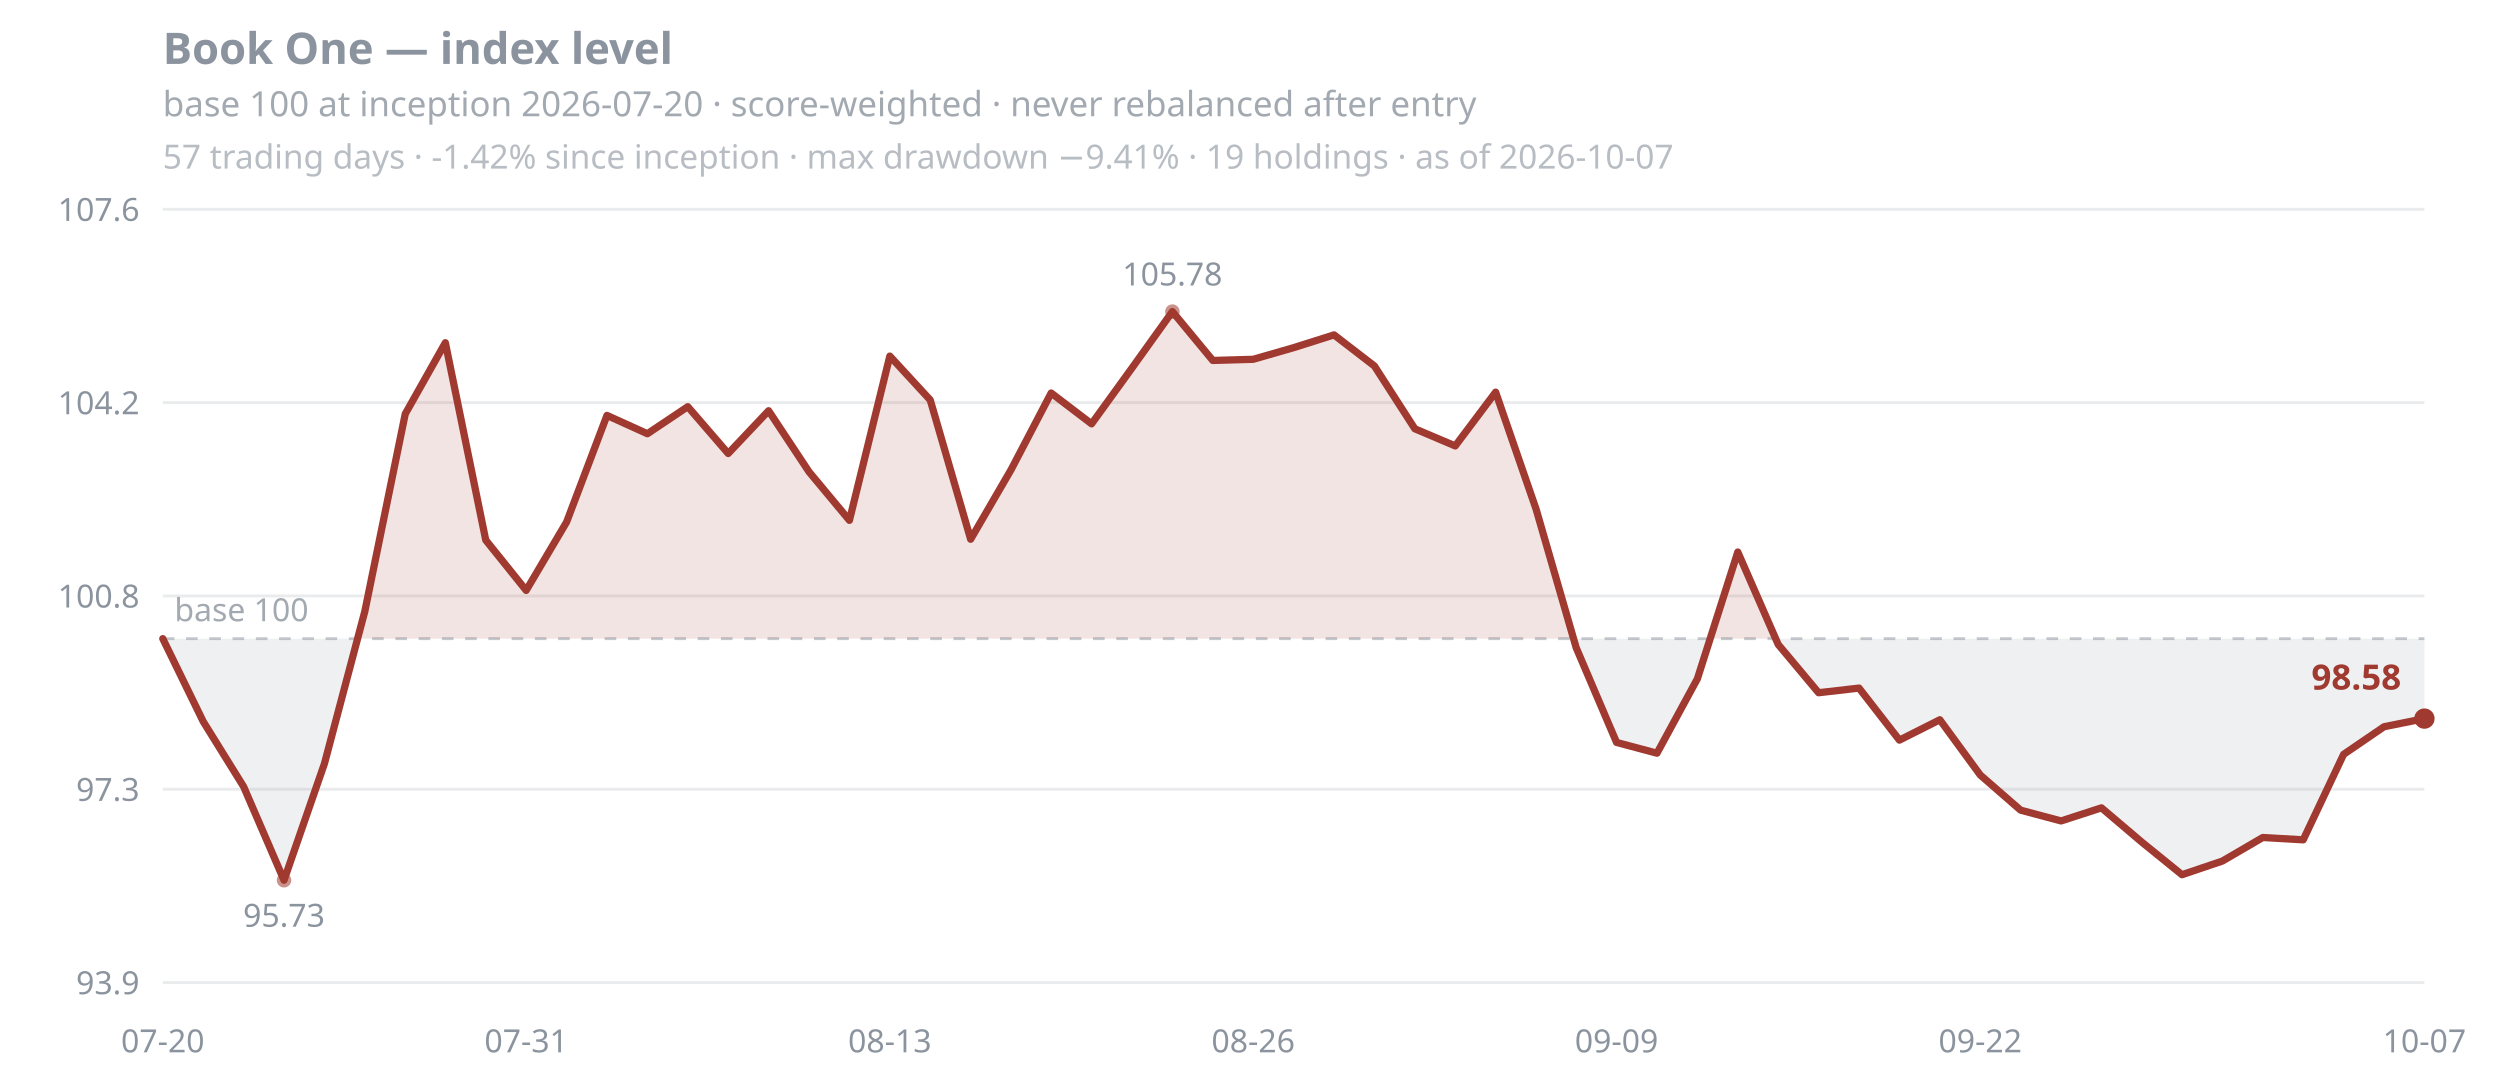
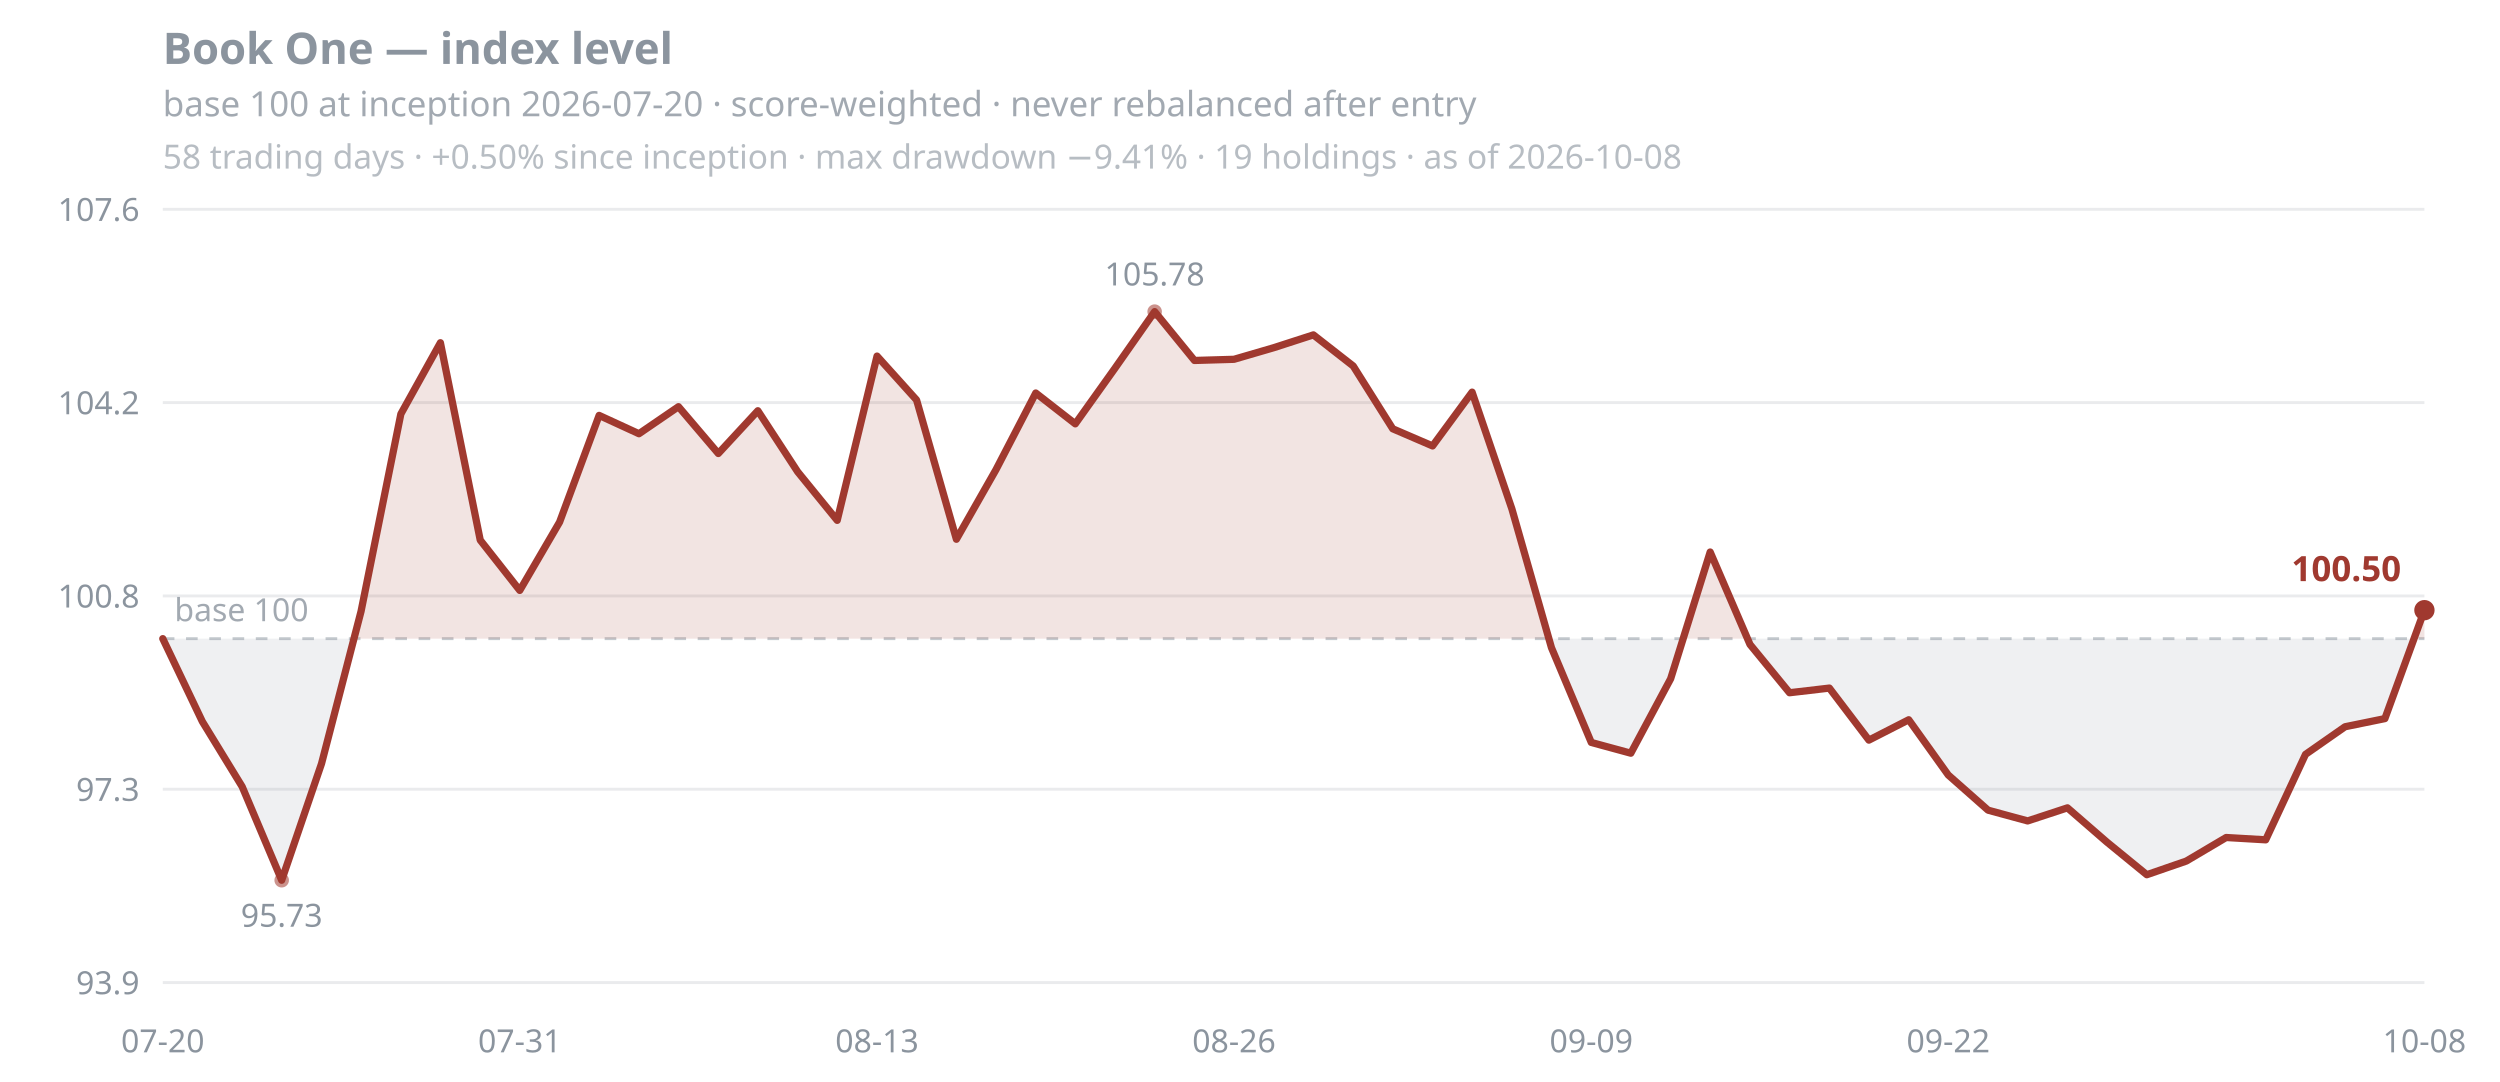
<svg xmlns="http://www.w3.org/2000/svg" viewBox="0 0 860 372" font-family="ui-sans-serif,system-ui,sans-serif">
  <text x="56" y="22" font-size="15" font-weight="600" fill="#8b949e">Book One — index level</text>
  <text x="56" y="40" font-size="12" fill="#8b949e" opacity="0.8">base 100 at inception 2026-07-20 · score-weighted · never rebalanced after entry</text>
-   <text x="56" y="58" font-size="11.5" fill="#8b949e" opacity="0.62">57 trading days · -1.42% since inception · max drawdown −9.41% · 19 holdings · as of 2026-10-07</text>
+   <text x="56" y="58" font-size="11.5" fill="#8b949e" opacity="0.62">58 trading days · +0.50% since inception · max drawdown −9.41% · 19 holdings · as of 2026-10-08</text>
  <line x1="56" y1="338.0" x2="834" y2="338.0" stroke="#8b949e" stroke-opacity="0.18" />
  <text x="48" y="342.0" font-size="11" fill="#8b949e" text-anchor="end">93.9</text>
  <line x1="56" y1="271.5" x2="834" y2="271.5" stroke="#8b949e" stroke-opacity="0.18" />
  <text x="48" y="275.5" font-size="11" fill="#8b949e" text-anchor="end">97.3</text>
  <line x1="56" y1="205.0" x2="834" y2="205.0" stroke="#8b949e" stroke-opacity="0.18" />
  <text x="48" y="209.0" font-size="11" fill="#8b949e" text-anchor="end">100.8</text>
  <line x1="56" y1="138.5" x2="834" y2="138.5" stroke="#8b949e" stroke-opacity="0.18" />
  <text x="48" y="142.5" font-size="11" fill="#8b949e" text-anchor="end">104.2</text>
  <line x1="56" y1="72.0" x2="834" y2="72.0" stroke="#8b949e" stroke-opacity="0.18" />
  <text x="48" y="76.0" font-size="11" fill="#8b949e" text-anchor="end">107.6</text>
  <line x1="56" y1="219.7" x2="834" y2="219.7" stroke="#8b949e" stroke-opacity="0.5" stroke-dasharray="4 4" />
  <text x="60" y="213.7" font-size="11" fill="#8b949e" text-anchor="start" opacity="0.8">base 100</text>
  <text x="56.0" y="362" font-size="11" fill="#8b949e" text-anchor="middle">07-20</text>
-   <text x="181.0" y="362" font-size="11" fill="#8b949e" text-anchor="middle">07-31</text>
-   <text x="306.1" y="362" font-size="11" fill="#8b949e" text-anchor="middle">08-13</text>
-   <text x="431.1" y="362" font-size="11" fill="#8b949e" text-anchor="middle">08-26</text>
-   <text x="556.1" y="362" font-size="11" fill="#8b949e" text-anchor="middle">09-09</text>
-   <text x="681.2" y="362" font-size="11" fill="#8b949e" text-anchor="middle">09-22</text>
-   <text x="834.0" y="362" font-size="11" fill="#8b949e" text-anchor="middle">10-07</text>
+   <text x="178.8" y="362" font-size="11" fill="#8b949e" text-anchor="middle">07-31</text>
+   <text x="301.7" y="362" font-size="11" fill="#8b949e" text-anchor="middle">08-13</text>
+   <text x="424.5" y="362" font-size="11" fill="#8b949e" text-anchor="middle">08-26</text>
+   <text x="547.4" y="362" font-size="11" fill="#8b949e" text-anchor="middle">09-09</text>
+   <text x="670.2" y="362" font-size="11" fill="#8b949e" text-anchor="middle">09-22</text>
+   <text x="834.0" y="362" font-size="11" fill="#8b949e" text-anchor="middle">10-08</text>
  <defs>
    <clipPath id="above">
      <rect x="56" y="72" width="778" height="147.7" />
    </clipPath>
    <clipPath id="below">
      <rect x="56" y="219.7" width="778" height="118.3" />
    </clipPath>
  </defs>
-   <polygon points="56.0,219.7 56.0,219.7 69.9,248.2 83.8,270.6 97.7,302.8 111.6,262.7 125.5,210.3 139.4,142.4 153.2,117.9 167.1,185.8 181.0,203.1 194.9,179.6 208.8,142.9 222.7,149.2 236.6,139.9 250.5,156.0 264.4,141.3 278.3,162.3 292.2,179.0 306.1,122.5 320.0,137.6 333.9,185.5 347.8,161.6 361.6,135.2 375.5,145.8 389.4,126.6 403.3,107.2 417.2,124.0 431.1,123.6 445.0,119.6 458.9,115.2 472.8,125.9 486.7,147.5 500.6,153.4 514.5,134.9 528.4,175.1 542.2,222.8 556.1,255.4 570.0,259.1 583.9,233.5 597.8,189.9 611.7,221.7 625.6,238.3 639.5,236.7 653.4,254.6 667.3,247.6 681.2,266.6 695.1,278.7 709.0,282.4 722.9,277.9 736.8,289.7 750.6,300.9 764.5,296.2 778.4,288.1 792.3,288.9 806.2,259.5 820.1,250.0 834.0,247.2 834.0,219.7" fill="#a0392f" fill-opacity="0.14" clip-path="url(#above)" />
-   <polygon points="56.0,219.7 56.0,219.7 69.9,248.2 83.8,270.6 97.7,302.8 111.6,262.7 125.5,210.3 139.4,142.4 153.2,117.9 167.1,185.8 181.0,203.1 194.9,179.6 208.8,142.9 222.7,149.2 236.6,139.9 250.5,156.0 264.4,141.3 278.3,162.3 292.2,179.0 306.1,122.5 320.0,137.6 333.9,185.5 347.8,161.6 361.6,135.2 375.5,145.8 389.4,126.6 403.3,107.2 417.2,124.0 431.1,123.6 445.0,119.6 458.9,115.2 472.8,125.9 486.7,147.5 500.6,153.4 514.5,134.9 528.4,175.1 542.2,222.8 556.1,255.4 570.0,259.1 583.9,233.5 597.8,189.9 611.7,221.7 625.6,238.3 639.5,236.7 653.4,254.6 667.3,247.6 681.2,266.6 695.1,278.7 709.0,282.4 722.9,277.9 736.8,289.7 750.6,300.9 764.5,296.2 778.4,288.1 792.3,288.9 806.2,259.5 820.1,250.0 834.0,247.2 834.0,219.7" fill="#8b949e" fill-opacity="0.14" clip-path="url(#below)" />
-   <polyline points="56.0,219.7 69.9,248.2 83.8,270.6 97.7,302.8 111.6,262.7 125.5,210.3 139.4,142.4 153.2,117.9 167.1,185.8 181.0,203.1 194.9,179.6 208.8,142.9 222.7,149.2 236.6,139.9 250.5,156.0 264.4,141.3 278.3,162.3 292.2,179.0 306.1,122.5 320.0,137.6 333.9,185.5 347.8,161.6 361.6,135.2 375.5,145.8 389.4,126.6 403.3,107.2 417.2,124.0 431.1,123.6 445.0,119.6 458.9,115.2 472.8,125.9 486.7,147.5 500.6,153.4 514.5,134.9 528.4,175.1 542.2,222.8 556.1,255.4 570.0,259.1 583.9,233.5 597.8,189.9 611.7,221.7 625.6,238.3 639.5,236.7 653.4,254.6 667.3,247.6 681.2,266.6 695.1,278.7 709.0,282.4 722.9,277.9 736.8,289.7 750.6,300.9 764.5,296.2 778.4,288.1 792.3,288.9 806.2,259.5 820.1,250.0 834.0,247.2" fill="none" stroke="#a0392f" stroke-width="2.5" stroke-linejoin="round" stroke-linecap="round" />
-   <circle cx="97.7" cy="302.8" r="2.5" fill="#a0392f" fill-opacity="0.55" />
-   <text x="97.7" y="318.8" font-size="11" fill="#8b949e" text-anchor="middle">95.73</text>
-   <circle cx="403.3" cy="107.2" r="2.5" fill="#a0392f" fill-opacity="0.55" />
-   <text x="403.3" y="98.2" font-size="11" fill="#8b949e" text-anchor="middle">105.78</text>
-   <circle cx="834.0" cy="247.2" r="3.5" fill="#a0392f" />
-   <text x="826.0" y="237.2" font-size="12" font-weight="600" fill="#a0392f" text-anchor="end">98.58</text>
+   <polygon points="56.0,219.7 56.0,219.7 69.6,248.2 83.3,270.6 96.9,302.8 110.6,262.7 124.2,210.3 137.9,142.4 151.5,117.9 165.2,185.8 178.8,203.1 192.5,179.6 206.1,142.9 219.8,149.2 233.4,139.9 247.1,156.0 260.7,141.3 274.4,162.3 288.0,179.0 301.7,122.5 315.3,137.6 329.0,185.5 342.6,161.6 356.3,135.2 369.9,145.8 383.6,126.6 397.2,107.2 410.9,124.0 424.5,123.6 438.2,119.6 451.8,115.2 465.5,125.9 479.1,147.5 492.8,153.4 506.4,134.9 520.1,175.1 533.7,222.8 547.4,255.4 561.0,259.1 574.7,233.5 588.3,189.9 602.0,221.7 615.6,238.3 629.3,236.7 642.9,254.6 656.6,247.6 670.2,266.6 683.9,278.7 697.5,282.4 711.2,277.9 724.8,289.7 738.5,300.9 752.1,296.2 765.8,288.1 779.4,288.9 793.1,259.5 806.7,250.0 820.4,247.2 834.0,209.9 834.0,219.7" fill="#a0392f" fill-opacity="0.14" clip-path="url(#above)" />
+   <polygon points="56.0,219.7 56.0,219.7 69.6,248.2 83.3,270.6 96.9,302.8 110.6,262.7 124.2,210.3 137.9,142.4 151.5,117.9 165.2,185.8 178.8,203.1 192.5,179.6 206.1,142.9 219.8,149.2 233.4,139.9 247.1,156.0 260.7,141.3 274.4,162.3 288.0,179.0 301.7,122.5 315.3,137.6 329.0,185.5 342.6,161.6 356.3,135.2 369.9,145.8 383.6,126.6 397.2,107.2 410.9,124.0 424.5,123.6 438.2,119.6 451.8,115.2 465.5,125.9 479.1,147.5 492.8,153.4 506.4,134.9 520.1,175.1 533.7,222.8 547.4,255.4 561.0,259.1 574.7,233.5 588.3,189.9 602.0,221.7 615.6,238.3 629.3,236.7 642.9,254.6 656.6,247.6 670.2,266.6 683.9,278.7 697.5,282.4 711.2,277.9 724.8,289.7 738.5,300.9 752.1,296.2 765.8,288.1 779.4,288.9 793.1,259.5 806.7,250.0 820.4,247.2 834.0,209.9 834.0,219.7" fill="#8b949e" fill-opacity="0.14" clip-path="url(#below)" />
+   <polyline points="56.0,219.7 69.6,248.2 83.3,270.6 96.9,302.8 110.6,262.7 124.2,210.3 137.9,142.4 151.5,117.9 165.2,185.8 178.8,203.1 192.5,179.6 206.1,142.9 219.8,149.2 233.4,139.9 247.1,156.0 260.7,141.3 274.4,162.3 288.0,179.0 301.7,122.5 315.3,137.6 329.0,185.5 342.6,161.6 356.3,135.2 369.9,145.8 383.6,126.6 397.2,107.2 410.9,124.0 424.5,123.6 438.2,119.6 451.8,115.2 465.5,125.9 479.1,147.5 492.8,153.4 506.4,134.9 520.1,175.1 533.7,222.8 547.4,255.4 561.0,259.1 574.7,233.5 588.3,189.9 602.0,221.7 615.6,238.3 629.3,236.7 642.9,254.6 656.6,247.6 670.2,266.6 683.9,278.7 697.5,282.4 711.2,277.9 724.8,289.7 738.5,300.9 752.1,296.2 765.8,288.1 779.4,288.9 793.1,259.5 806.7,250.0 820.4,247.2 834.0,209.9" fill="none" stroke="#a0392f" stroke-width="2.5" stroke-linejoin="round" stroke-linecap="round" />
+   <circle cx="96.9" cy="302.8" r="2.5" fill="#a0392f" fill-opacity="0.55" />
+   <text x="96.9" y="318.8" font-size="11" fill="#8b949e" text-anchor="middle">95.73</text>
+   <circle cx="397.2" cy="107.2" r="2.5" fill="#a0392f" fill-opacity="0.55" />
+   <text x="397.2" y="98.2" font-size="11" fill="#8b949e" text-anchor="middle">105.78</text>
+   <circle cx="834.0" cy="209.9" r="3.5" fill="#a0392f" />
+   <text x="826.0" y="199.9" font-size="12" font-weight="600" fill="#a0392f" text-anchor="end">100.50</text>
</svg>
